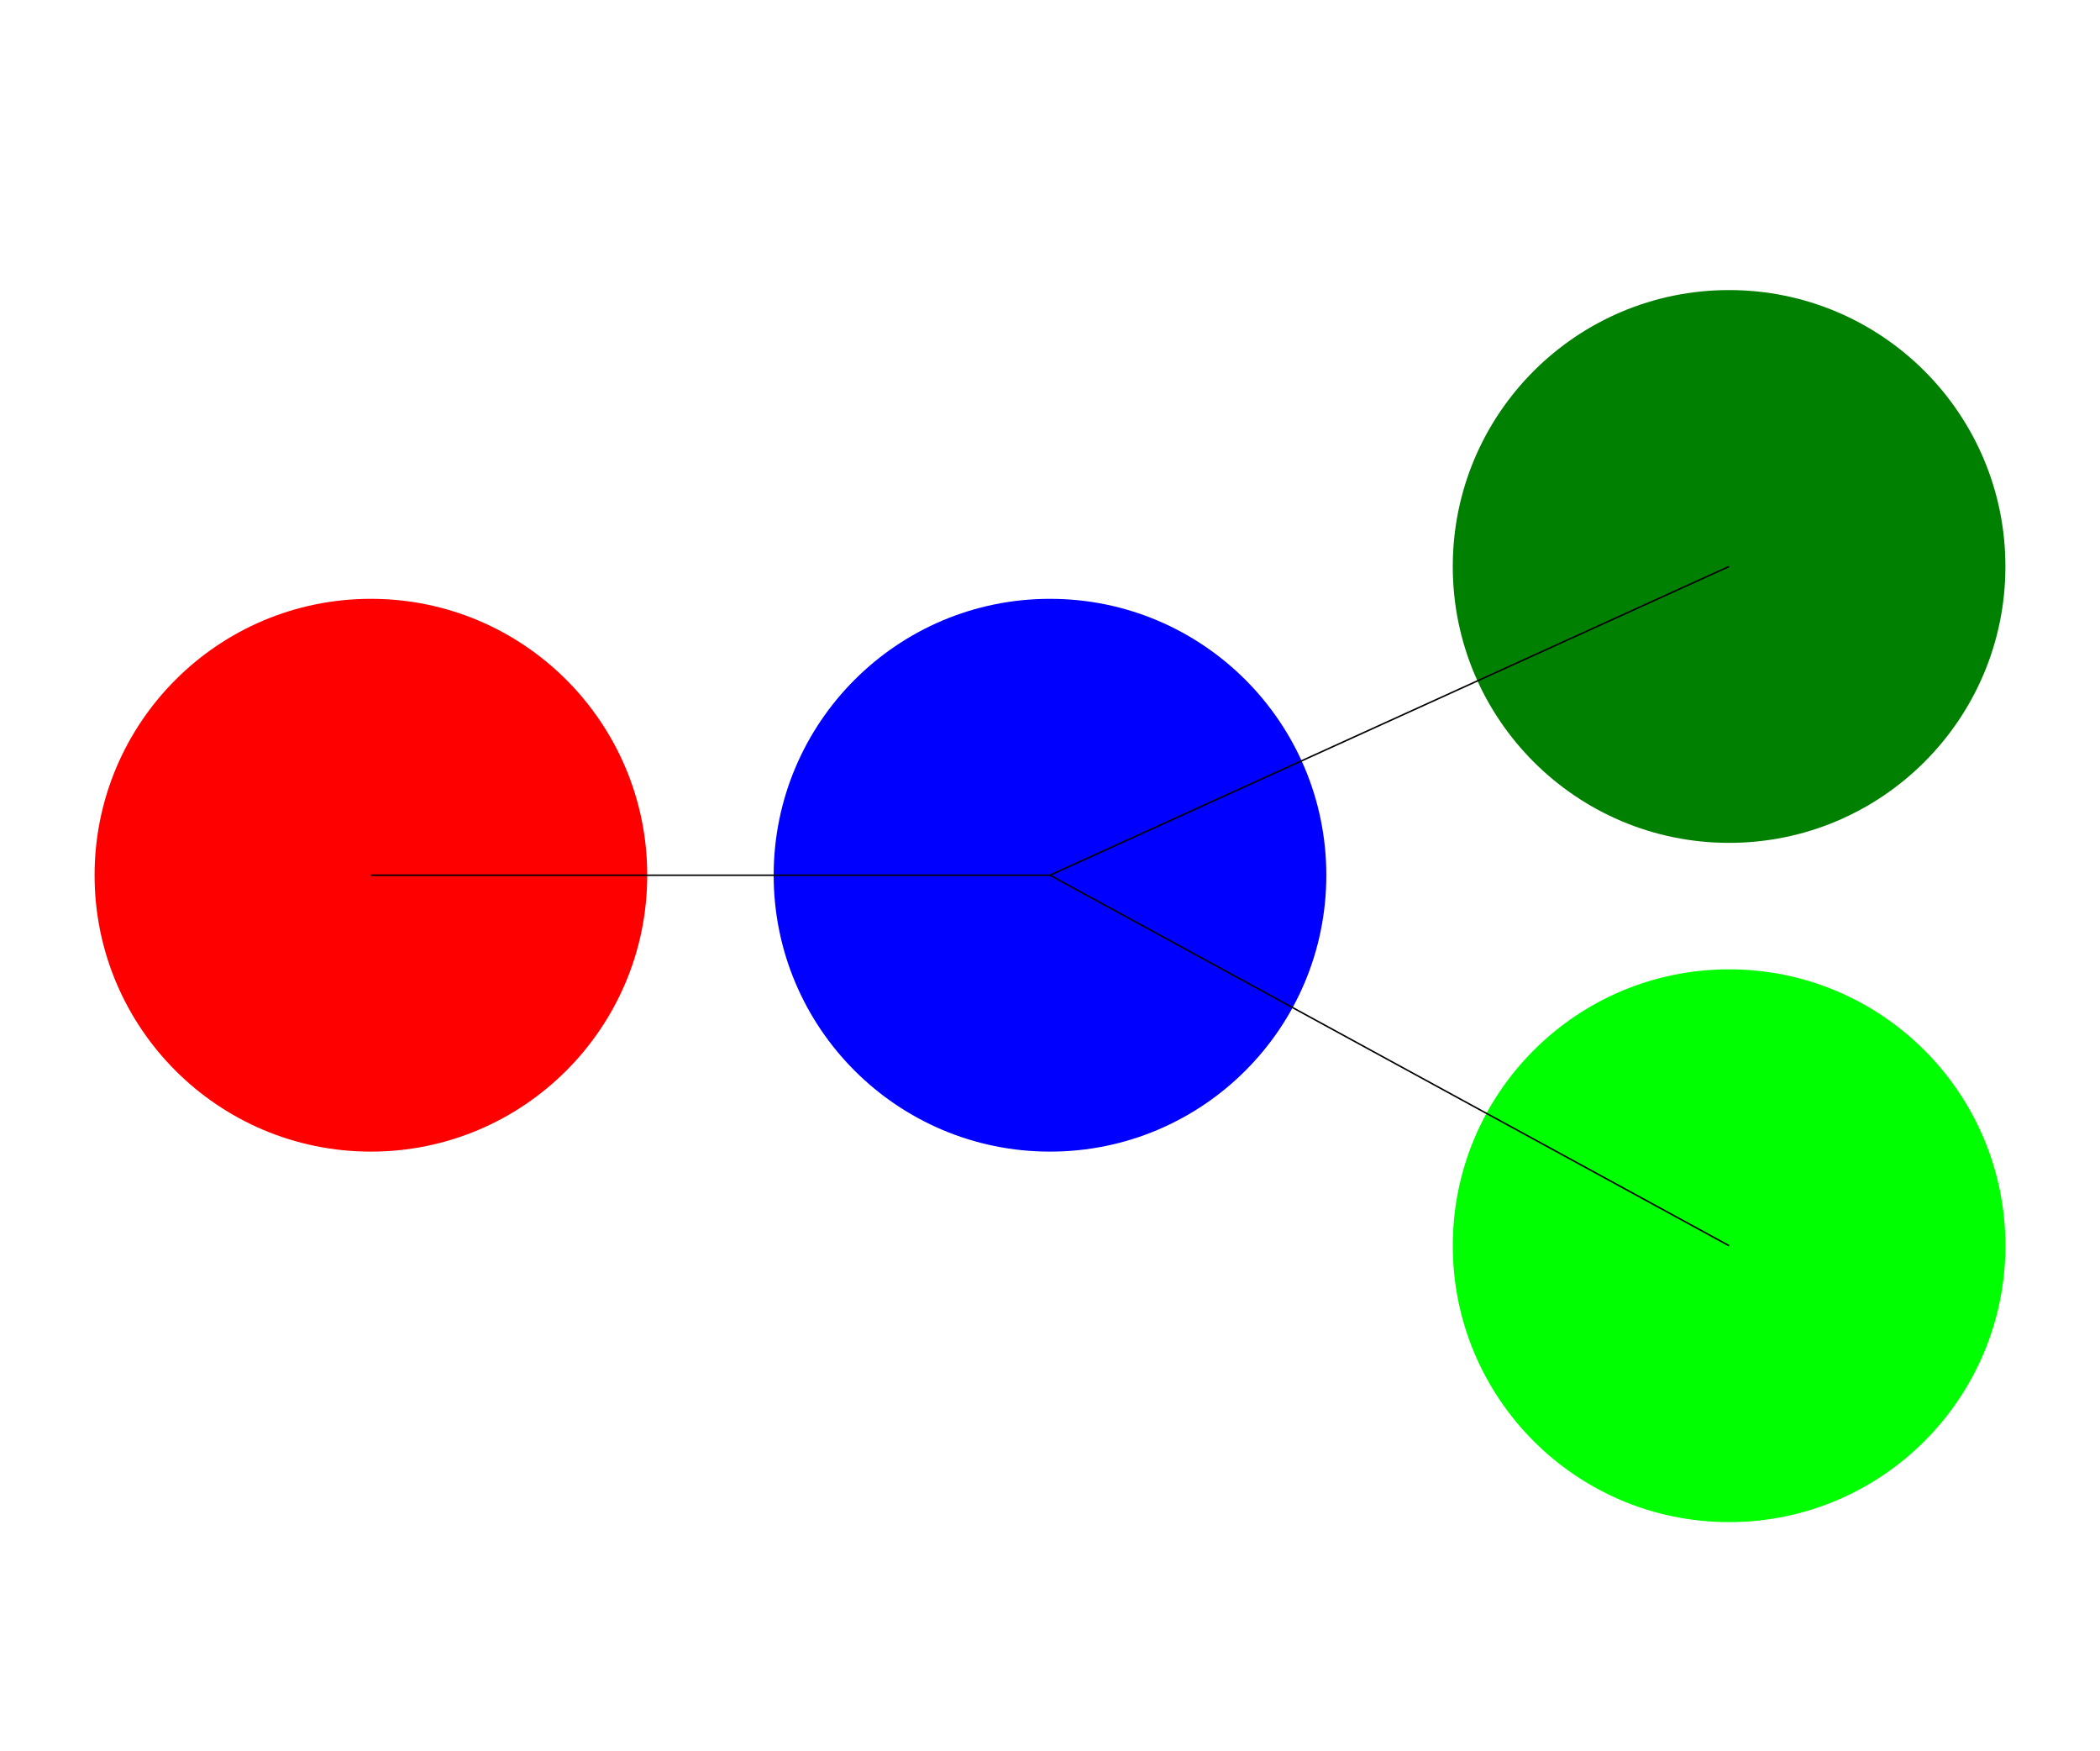
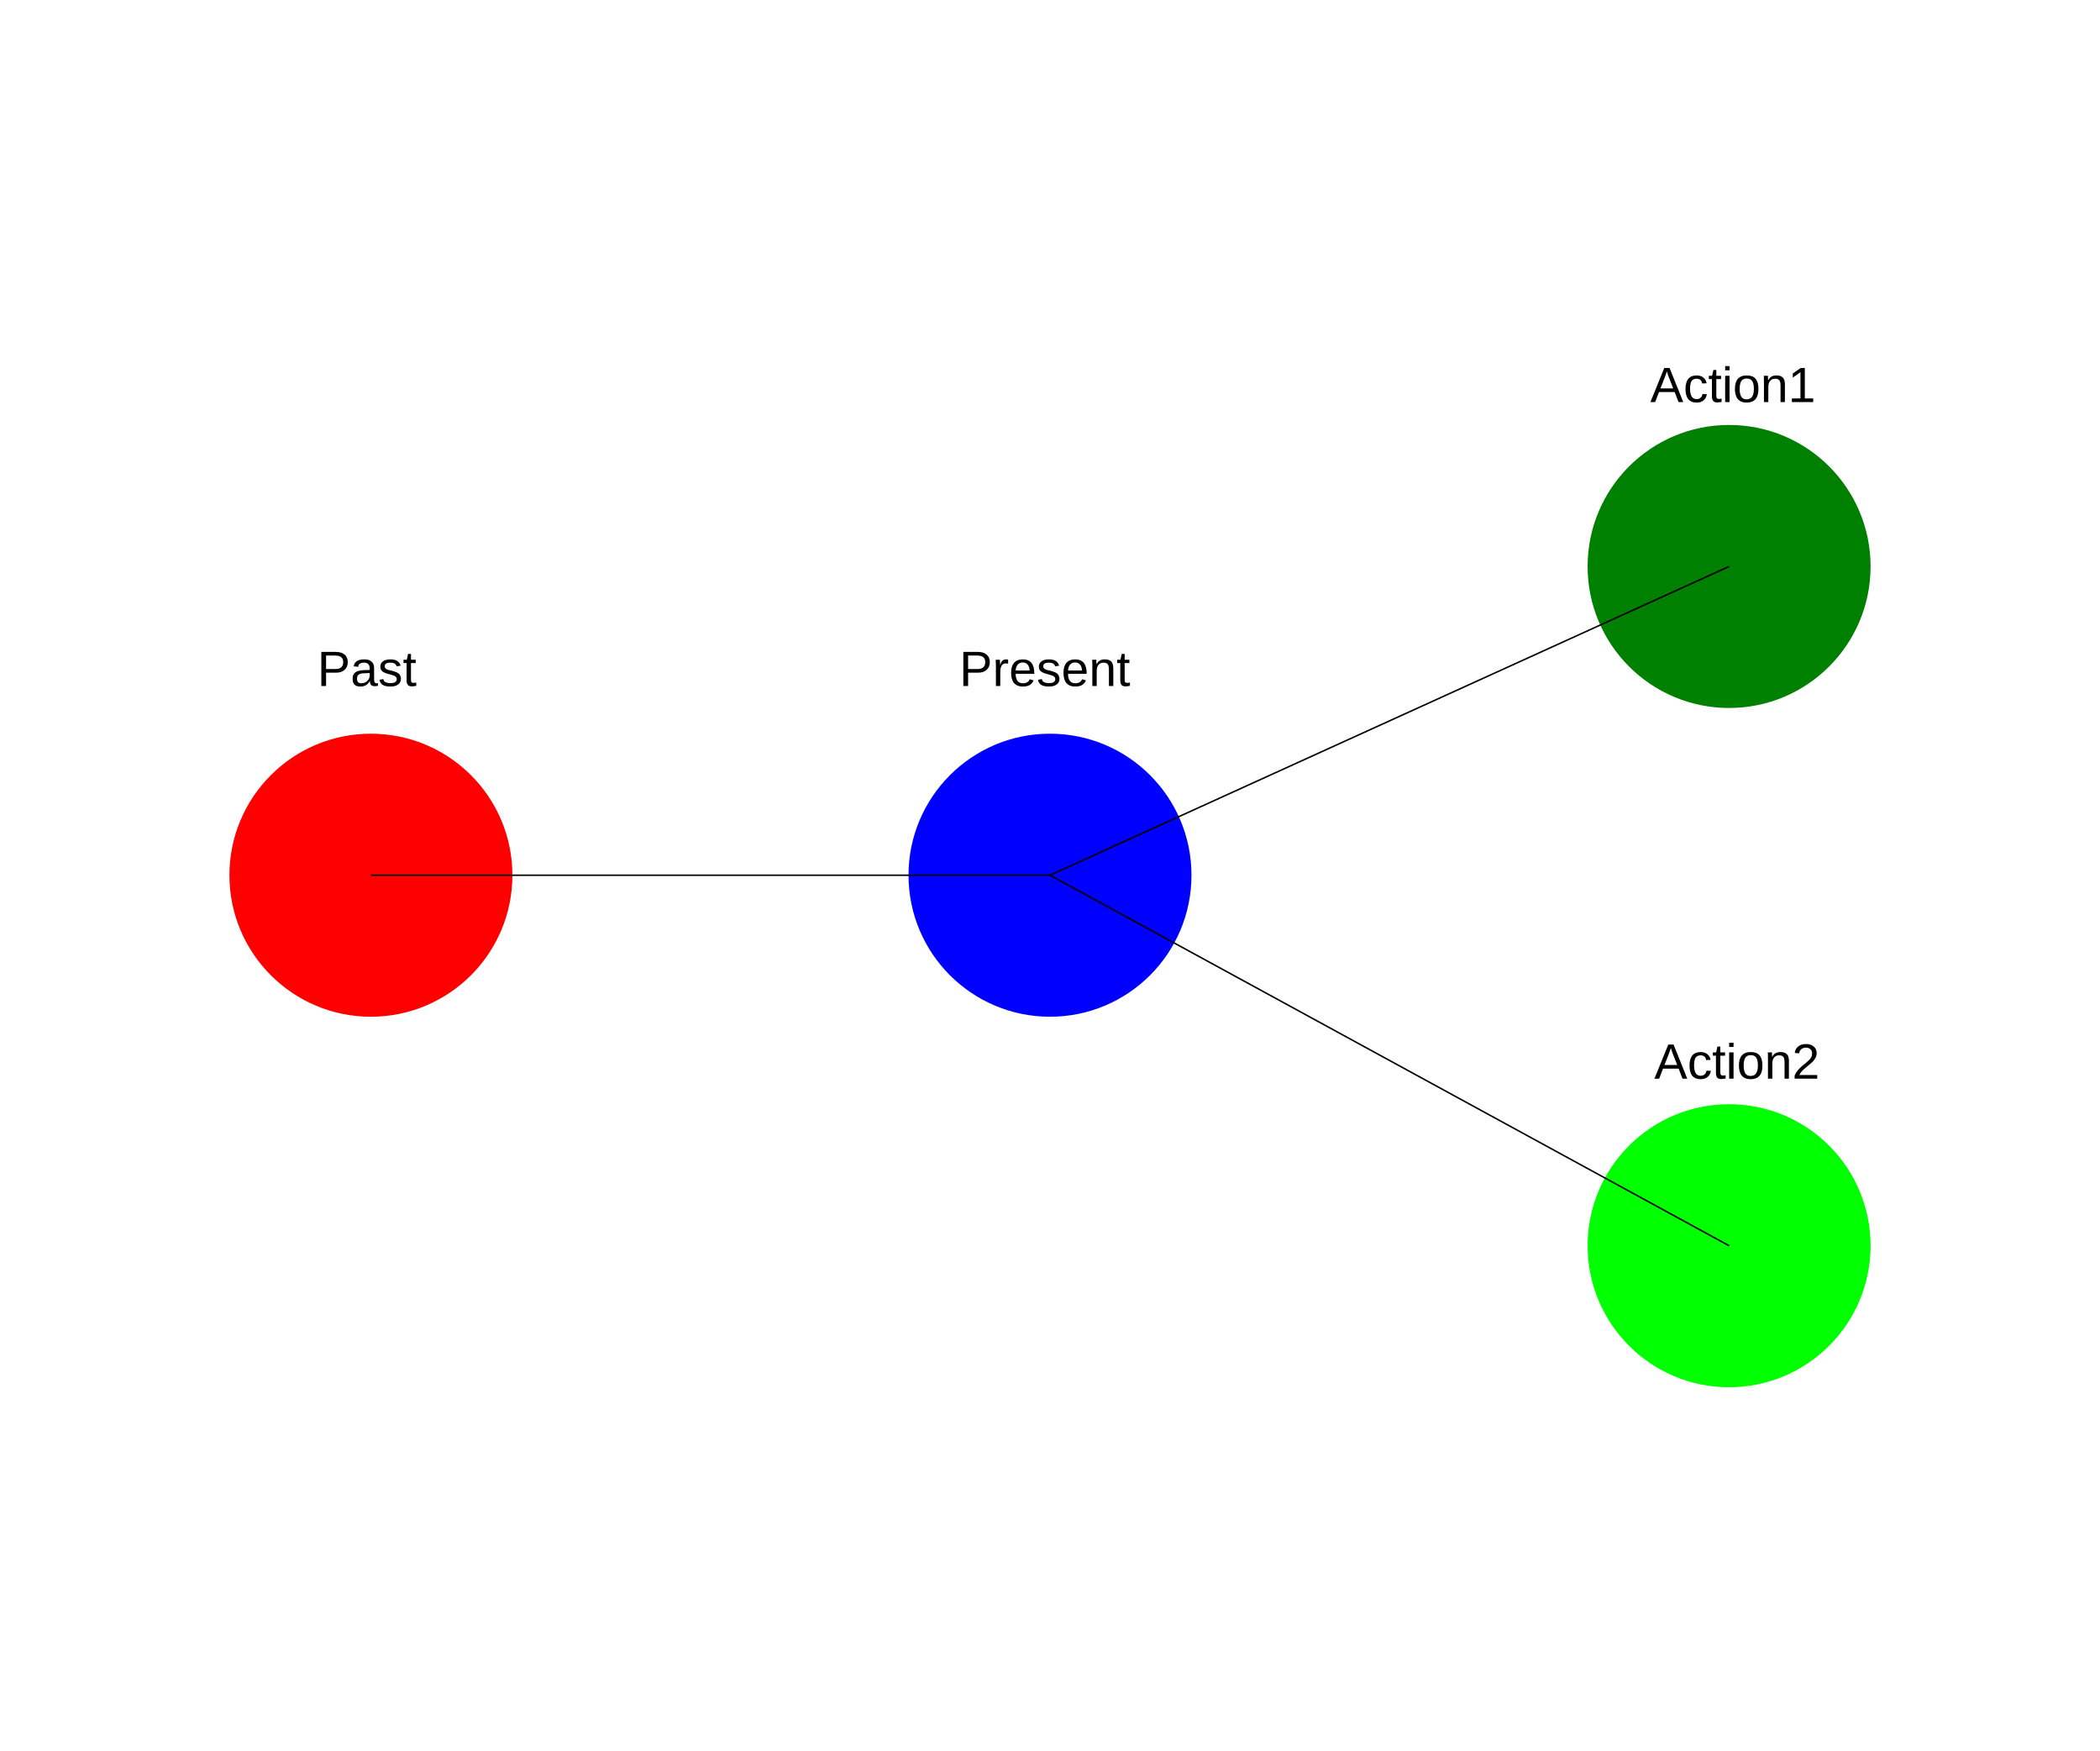
<svg xmlns="http://www.w3.org/2000/svg" width="180mm" height="150mm" viewBox="0 0 180 150" version="1.1" id="svg5">
  <defs id="defs2" />
  <g id="layer1">
-     <circle style="fill:#ff0000;stroke:none;stroke-width:0.129" id="path108" cx="31.792" cy="75" r="23.685" />
-     <circle style="fill:#0000ff;stroke:none;stroke-width:0.129" id="circle218" cx="90" cy="75" r="23.685" />
-     <circle style="fill:#00ff00;stroke:none;stroke-width:0.129" id="circle220" cx="148.208" cy="106.75" r="23.685" />
-     <circle style="fill:#008000;stroke:none;stroke-width:0.129" id="circle245" cx="148.208" cy="48.542" r="23.685" />
+     <circle style="fill:#ff0000;stroke:none;stroke-width:0.129" id="path108" cx="31.792" cy="75" r="12.127" />
+     <circle style="fill:#0000ff;stroke:none;stroke-width:0.129" id="circle218" cx="90" cy="75" r="12.127" />
+     <circle style="fill:#00ff00;stroke:none;stroke-width:0.129" id="circle220" cx="148.208" cy="106.75" r="12.127" />
+     <circle style="fill:#008000;stroke:none;stroke-width:0.129" id="circle245" cx="148.208" cy="48.542" r="12.127" />
    <path style="fill:#008000;stroke:#000000;stroke-width:0.129" d="M 90,75 H 31.792" id="path301" />
    <path style="fill:none;stroke:#000000;stroke-width:0.129" d="M 148.208,48.542 90,75 148.208,106.75" id="path305" />
+     <text xml:space="preserve" style="font-size:4.25px;line-height:normal;font-family:Arial;text-decoration-color:#000000;fill:#000000;stroke-width:0.353;stroke-linejoin:round;-inkscape-stroke:none;stop-color:#000000" x="82.232" y="58.784" id="text1">
+       <tspan id="tspan1" style="stroke-width:0.353" x="82.232" y="58.784">Present</tspan>
+     </text>
+     <text xml:space="preserve" style="font-size:4.25px;line-height:normal;font-family:Arial;text-decoration-color:#000000;fill:#000000;stroke-width:0.353;stroke-linejoin:round;-inkscape-stroke:none;stop-color:#000000" x="141.449" y="34.452" id="text2">
+       <tspan id="tspan2" style="stroke-width:0.353" x="141.449" y="34.452">Action1</tspan>
+     </text>
+     <text xml:space="preserve" style="font-size:4.25px;line-height:normal;font-family:Arial;text-decoration-color:#000000;fill:#000000;stroke-width:0.353;stroke-linejoin:round;-inkscape-stroke:none;stop-color:#000000" x="141.794" y="92.432" id="text3">
+       <tspan id="tspan3" style="stroke-width:0.353" x="141.794" y="92.432">Action2</tspan>
+     </text>
+     <text xml:space="preserve" style="font-size:4.25px;line-height:normal;font-family:Arial;text-decoration-color:#000000;fill:#000000;stroke-width:0.353;stroke-linejoin:round;-inkscape-stroke:none;stop-color:#000000" x="27.198" y="58.784" id="text4">
+       <tspan id="tspan4" style="stroke-width:0.353" x="27.198" y="58.784">Past</tspan>
+     </text>
  </g>
</svg>
